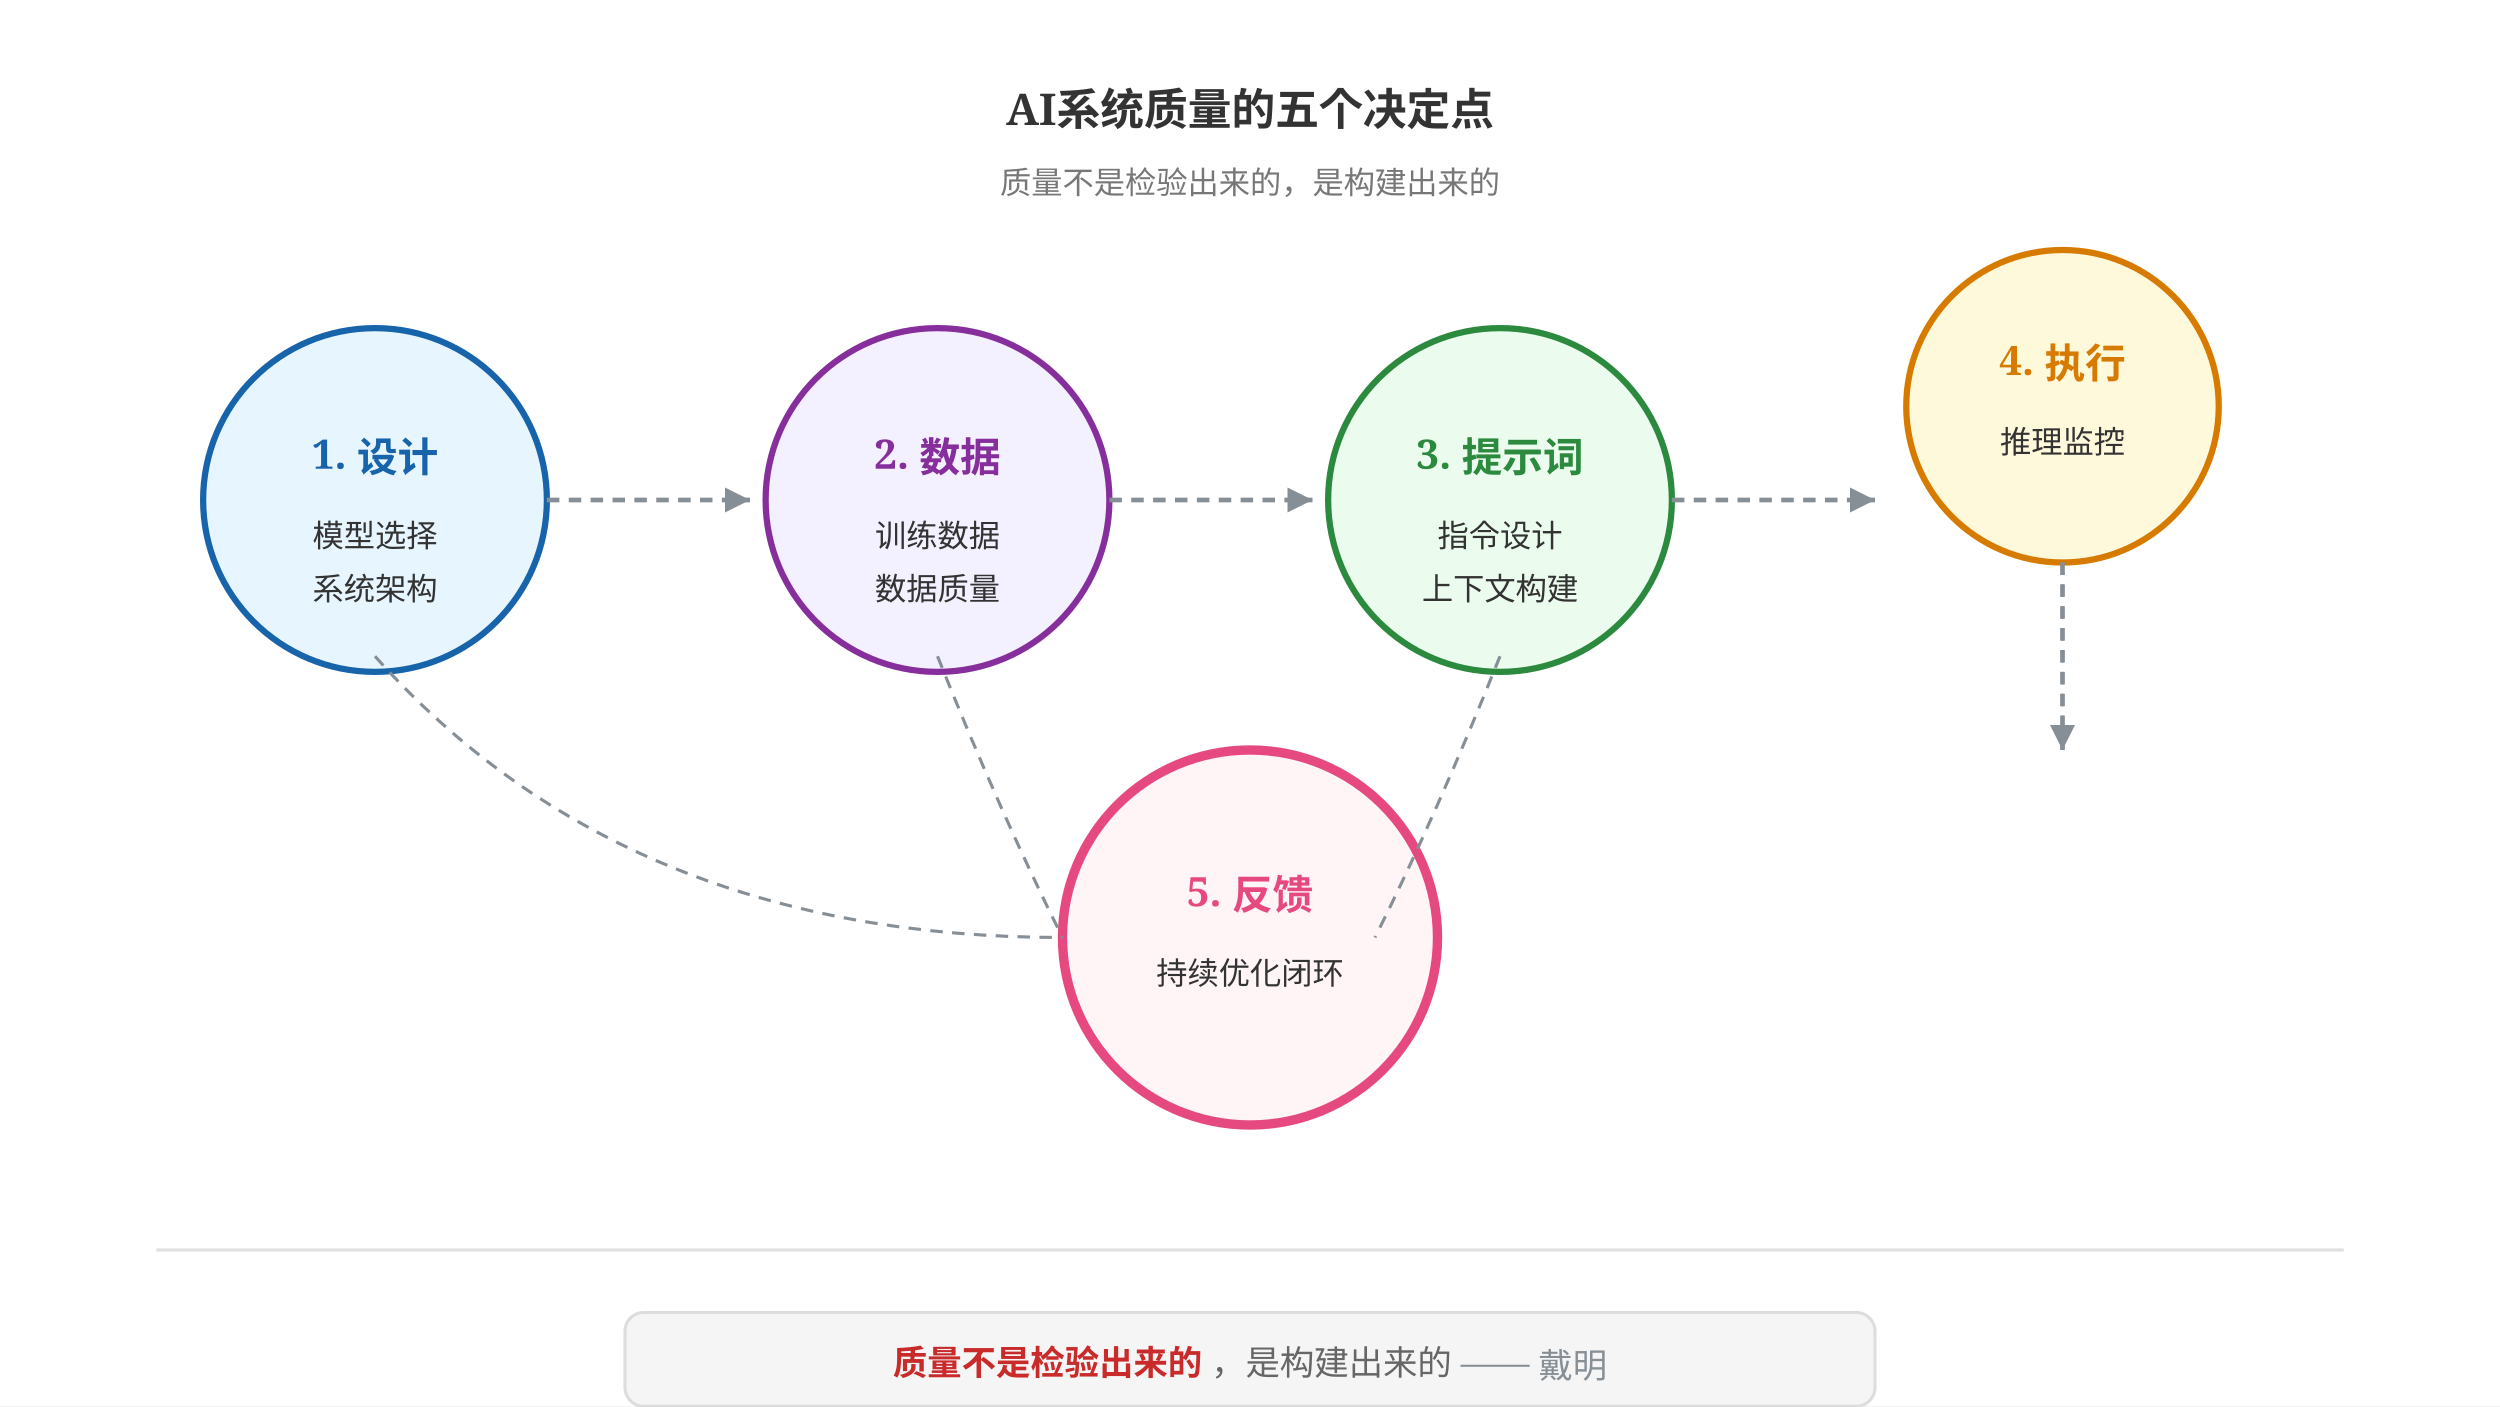
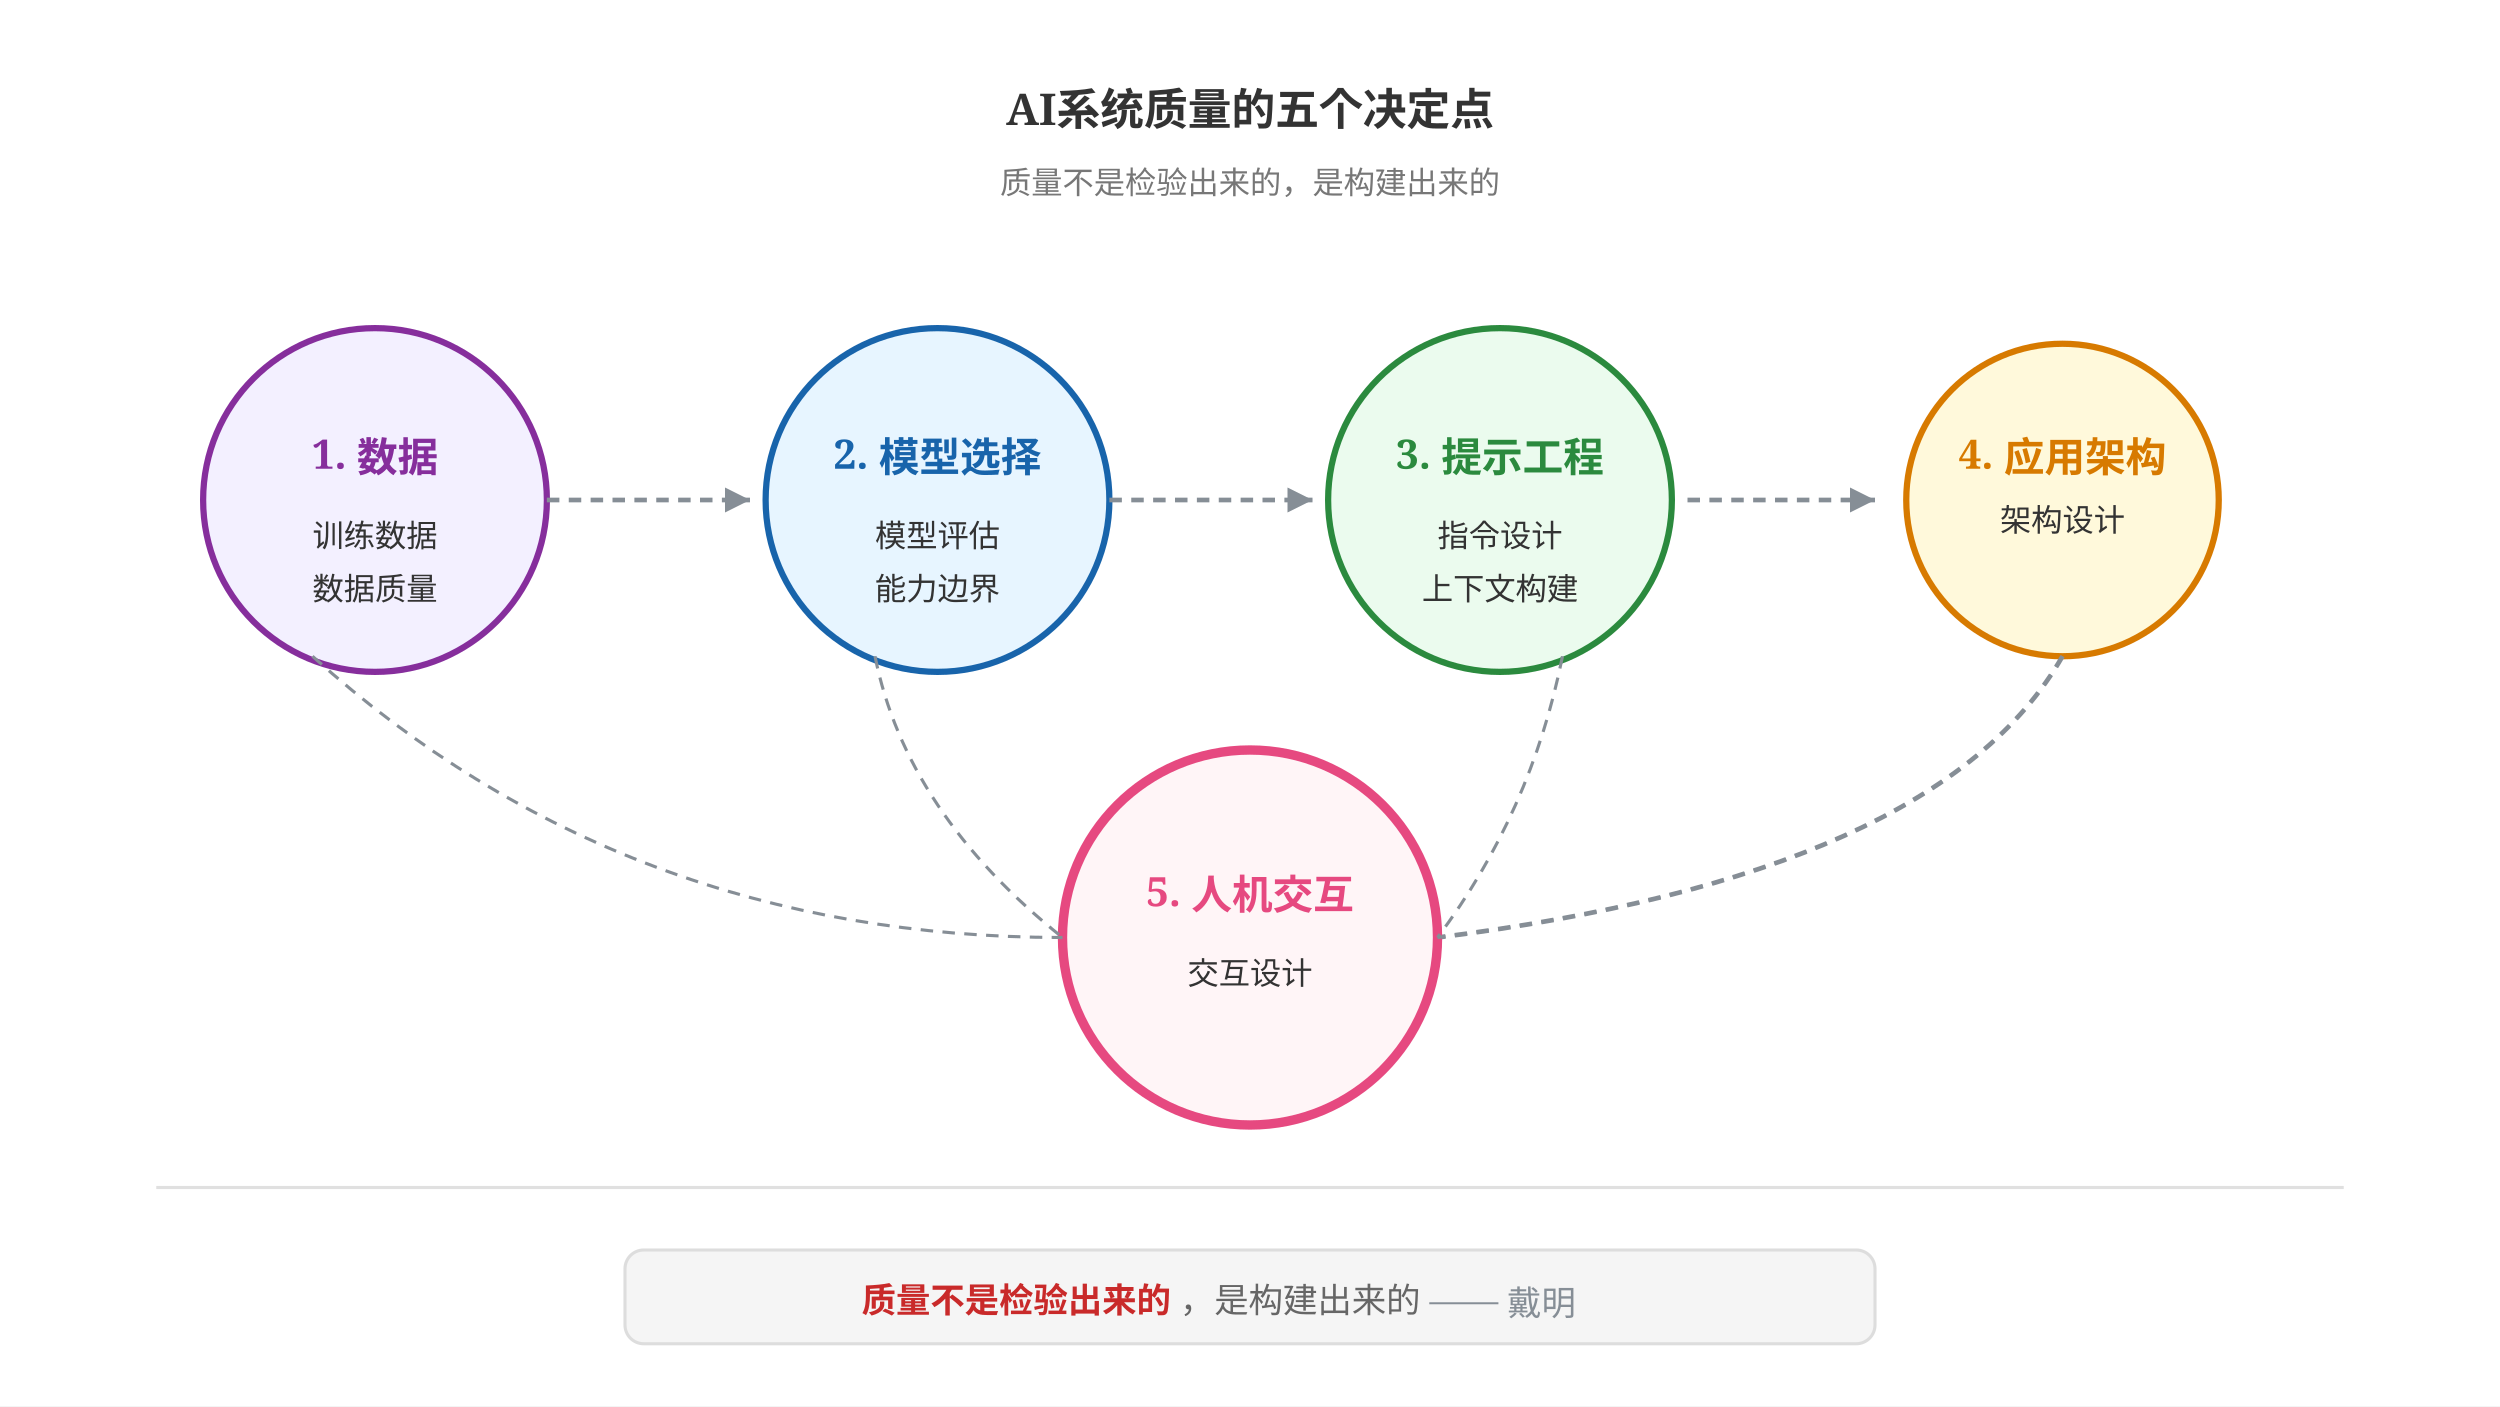
<svg xmlns="http://www.w3.org/2000/svg" viewBox="0 0 800 450" style="font-family: 'Songti SC', serif; background: #fefefe;">
  <rect width="800" height="450" fill="white" />
  <text x="400" y="40" text-anchor="middle" font-size="14" font-weight="bold" fill="#333">AI系统质量的五个决定点</text>
  <text x="400" y="62" text-anchor="middle" font-size="10" fill="#777">质量不是检验出来的，是构建出来的</text>
-   <circle cx="120" cy="160" r="55" fill="#e7f5ff" stroke="#1864ab" stroke-width="2" />
-   <text x="120" y="150" text-anchor="middle" font-size="13" font-weight="bold" fill="#1864ab">1. 设计</text>
-   <text x="120" y="175" text-anchor="middle" font-size="10" fill="#333">模型选择</text>
-   <text x="120" y="192" text-anchor="middle" font-size="10" fill="#333">系统架构</text>
+   <circle cx="120" cy="160" r="55" fill="#f3f0ff" stroke="#862e9c" stroke-width="2" />
+   <text x="120" y="150" text-anchor="middle" font-size="13" font-weight="bold" fill="#862e9c">1. 数据</text>
+   <text x="120" y="175" text-anchor="middle" font-size="10" fill="#333">训练数据</text>
+   <text x="120" y="192" text-anchor="middle" font-size="10" fill="#333">数据质量</text>
  <path d="M175 160 L240 160" fill="none" stroke="#868e96" stroke-width="1.5" stroke-dasharray="4,3" />
  <polygon points="240,160 232,156 232,164" fill="#868e96" />
-   <circle cx="300" cy="160" r="55" fill="#f3f0ff" stroke="#862e9c" stroke-width="2" />
-   <text x="300" y="150" text-anchor="middle" font-size="13" font-weight="bold" fill="#862e9c">2. 数据</text>
-   <text x="300" y="175" text-anchor="middle" font-size="10" fill="#333">训练数据</text>
-   <text x="300" y="192" text-anchor="middle" font-size="10" fill="#333">数据质量</text>
+   <circle cx="300" cy="160" r="55" fill="#e7f5ff" stroke="#1864ab" stroke-width="2" />
+   <text x="300" y="150" text-anchor="middle" font-size="13" font-weight="bold" fill="#1864ab">2. 模型选择</text>
+   <text x="300" y="175" text-anchor="middle" font-size="10" fill="#333">模型评估</text>
+   <text x="300" y="192" text-anchor="middle" font-size="10" fill="#333">能力边界</text>
  <path d="M355 160 L420 160" fill="none" stroke="#868e96" stroke-width="1.5" stroke-dasharray="4,3" />
  <polygon points="420,160 412,156 412,164" fill="#868e96" />
  <circle cx="480" cy="160" r="55" fill="#ebfbee" stroke="#2b8a3e" stroke-width="2" />
-   <text x="480" y="150" text-anchor="middle" font-size="13" font-weight="bold" fill="#2b8a3e">3. 提示词</text>
+   <text x="480" y="150" text-anchor="middle" font-size="13" font-weight="bold" fill="#2b8a3e">3. 提示工程</text>
  <text x="480" y="175" text-anchor="middle" font-size="10" fill="#333">指令设计</text>
  <text x="480" y="192" text-anchor="middle" font-size="10" fill="#333">上下文构建</text>
-   <path d="M535 160 L600 160" fill="none" stroke="#868e96" stroke-width="1.5" stroke-dasharray="4,3" />
+   <path d="M540 160 L600 160" fill="none" stroke="#868e96" stroke-width="1.5" stroke-dasharray="4,3" />
  <polygon points="600,160 592,156 592,164" fill="#868e96" />
-   <circle cx="660" cy="130" r="50" fill="#fff9db" stroke="#d77a00" stroke-width="2" />
-   <text x="660" y="120" text-anchor="middle" font-size="13" font-weight="bold" fill="#d77a00">4. 执行</text>
-   <text x="660" y="145" text-anchor="middle" font-size="10" fill="#333">推理监控</text>
-   <path d="M660 180 L660 240" fill="none" stroke="#868e96" stroke-width="1.5" stroke-dasharray="4,3" />
-   <polygon points="660,240 656,232 664,232" fill="#868e96" />
+   <circle cx="660" cy="160" r="50" fill="#fff9db" stroke="#d77a00" stroke-width="2" />
+   <text x="660" y="150" text-anchor="middle" font-size="13" font-weight="bold" fill="#d77a00">4. 应用架构</text>
+   <text x="660" y="170" text-anchor="middle" font-size="10" fill="#333">架构设计</text>
+   <path d="M660 210 Q620 280 460 300" fill="none" stroke="#868e96" stroke-width="1.5" stroke-dasharray="4,3" />
  <circle cx="400" cy="300" r="60" fill="#fff5f7" stroke="#e64980" stroke-width="3" />
-   <text x="400" y="290" text-anchor="middle" font-size="13" font-weight="bold" fill="#e64980">5. 反馈</text>
-   <text x="400" y="315" text-anchor="middle" font-size="10" fill="#333">持续优化闭环</text>
-   <path d="M120 210 Q200 300 340 300" fill="none" stroke="#868e96" stroke-width="1" stroke-dasharray="4,3" />
-   <path d="M300 210 Q320 260 340 300" fill="none" stroke="#868e96" stroke-width="1" stroke-dasharray="4,3" />
-   <path d="M480 210 Q460 260 440 300" fill="none" stroke="#868e96" stroke-width="1" stroke-dasharray="4,3" />
-   <path d="M660 180 L660 240" fill="none" stroke="#868e96" stroke-width="1" stroke-dasharray="4,3" />
-   <line x1="50" y1="400" x2="750" y2="400" stroke="#e0e0e0" stroke-width="1" />
-   <rect x="200" y="420" width="400" height="30" rx="6" fill="#f5f5f5" stroke="#ddd" stroke-width="1" />
-   <text x="400" y="440" text-anchor="middle" font-size="11">
+   <text x="400" y="290" text-anchor="middle" font-size="13" font-weight="bold" fill="#e64980">5. 人机交互</text>
+   <text x="400" y="315" text-anchor="middle" font-size="10" fill="#333">交互设计</text>
+   <path d="M100 210 Q200 300 340 300" fill="none" stroke="#868e96" stroke-width="1" stroke-dasharray="4,3" />
+   <path d="M280 210 Q290 260 340 300" fill="none" stroke="#868e96" stroke-width="1" stroke-dasharray="4,3" />
+   <path d="M500 210 Q490 260 460 300" fill="none" stroke="#868e96" stroke-width="1" stroke-dasharray="4,3" />
+   <path d="M660 210 Q620 280 460 300" fill="none" stroke="#868e96" stroke-width="1" stroke-dasharray="4,3" />
+   <line x1="50" y1="380" x2="750" y2="380" stroke="#e0e0e0" stroke-width="1" />
+   <rect x="200" y="400" width="400" height="30" rx="6" fill="#f5f5f5" stroke="#ddd" stroke-width="1" />
+   <text x="390" y="420" text-anchor="middle" font-size="11">
    <tspan fill="#c92a2a" font-weight="bold">质量不是检验出来的</tspan>
    <tspan fill="#666">，是构建出来的</tspan>
    <tspan fill="#868e96"> —— 戴明</tspan>
  </text>
</svg>
